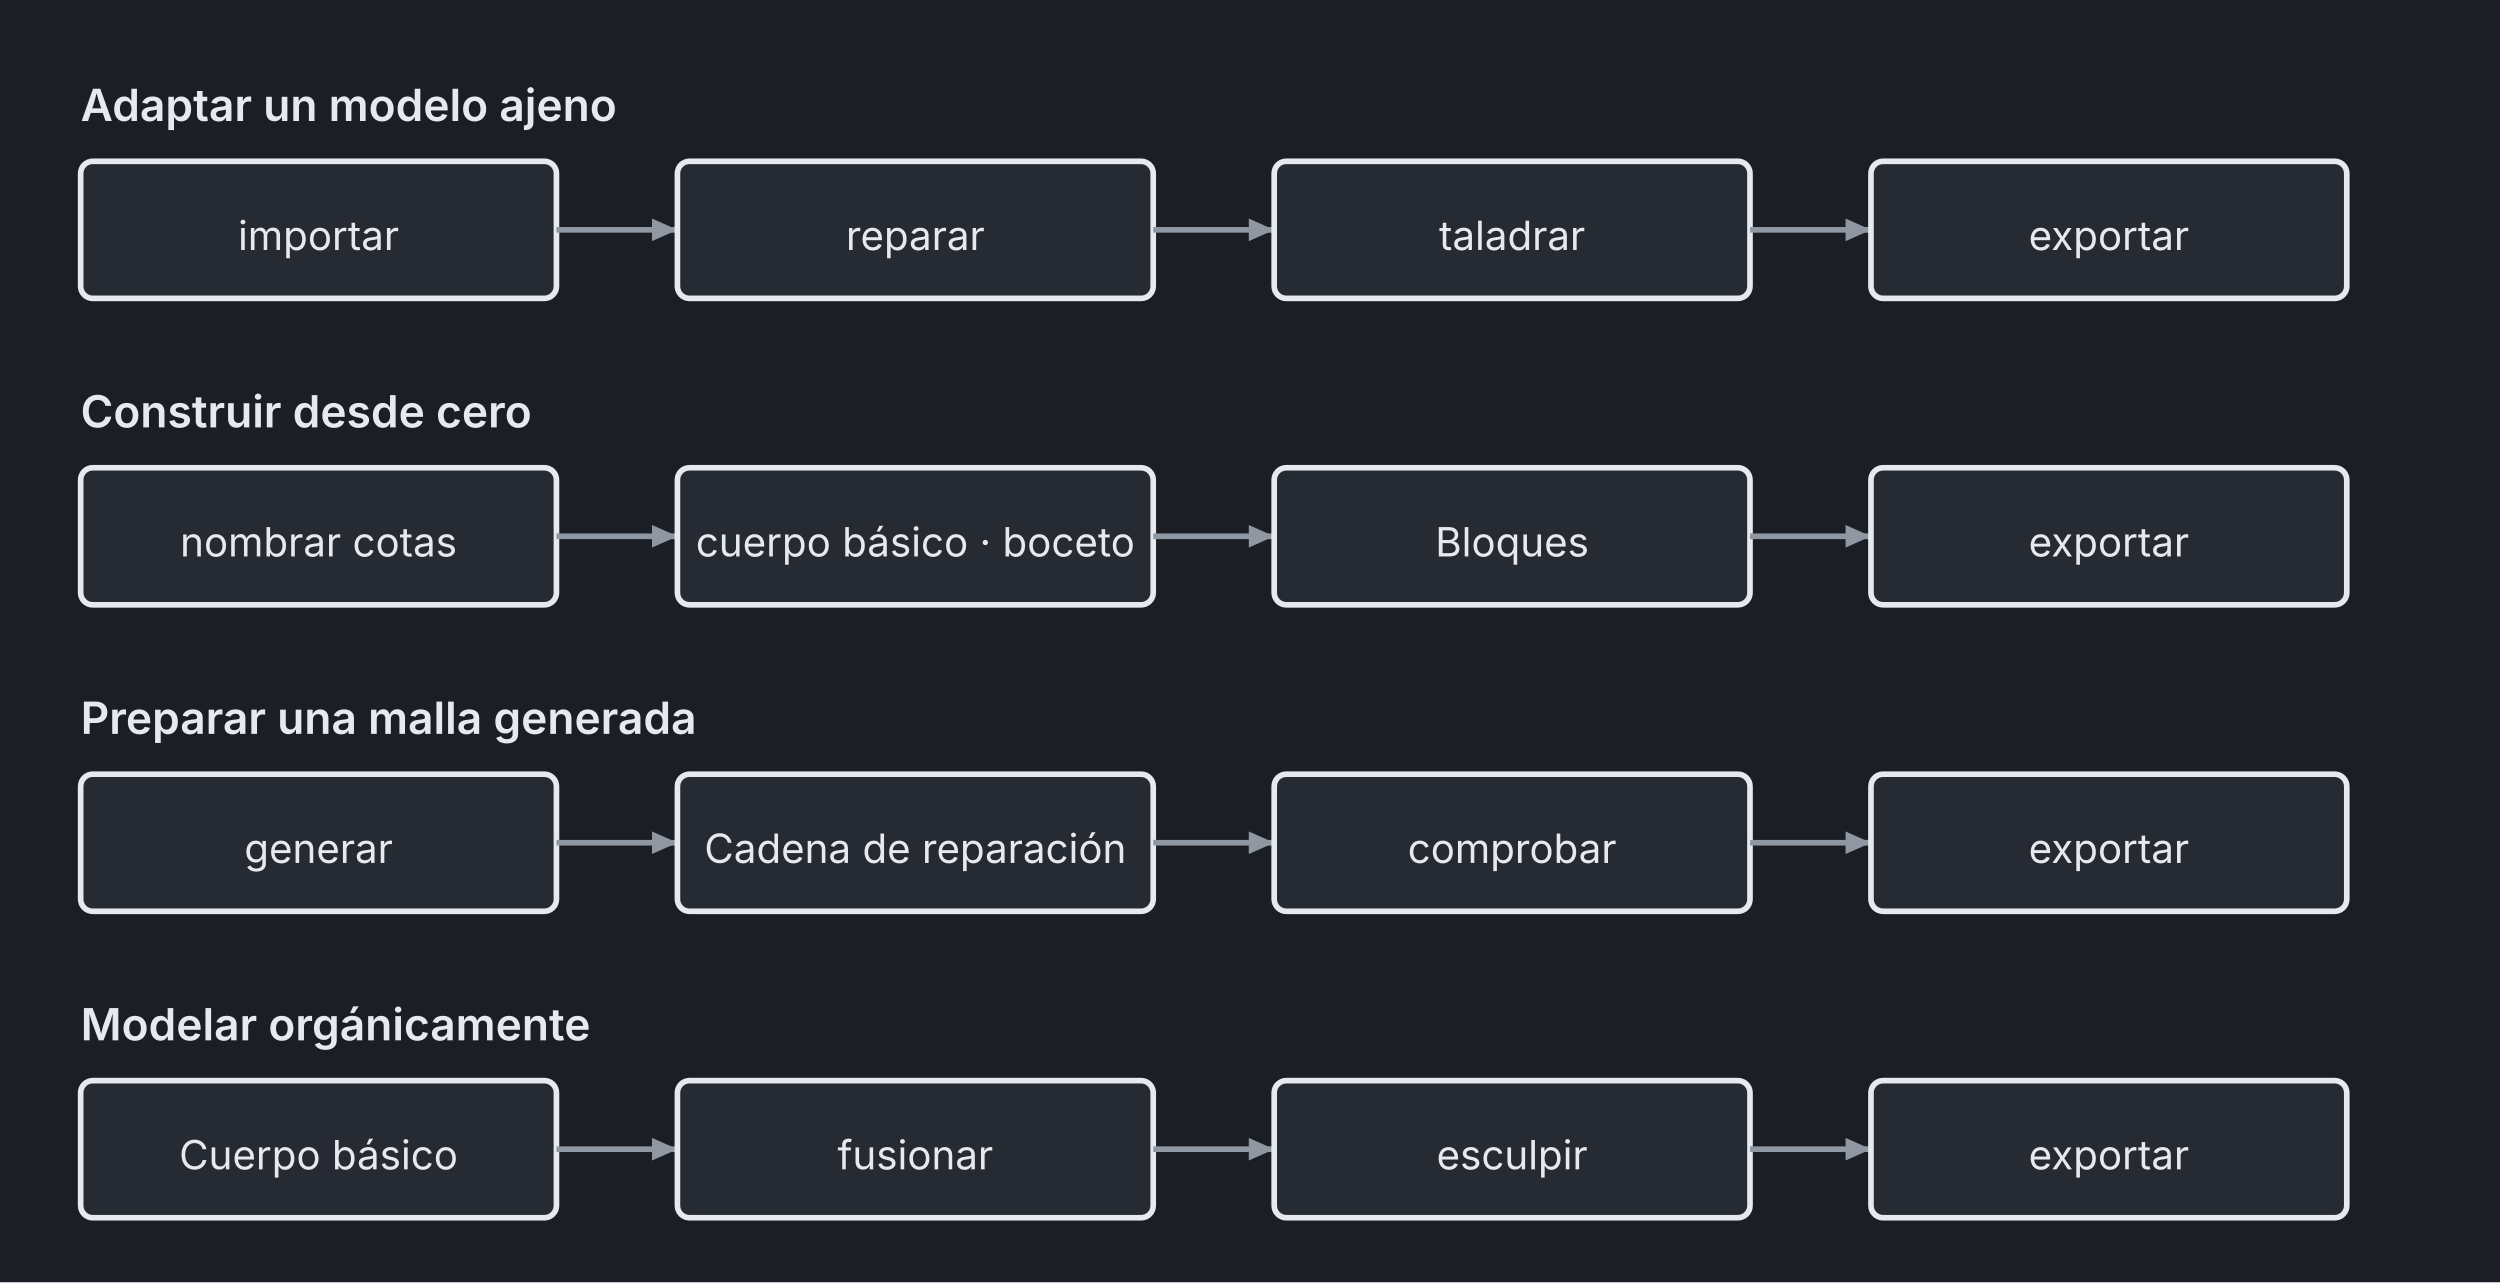
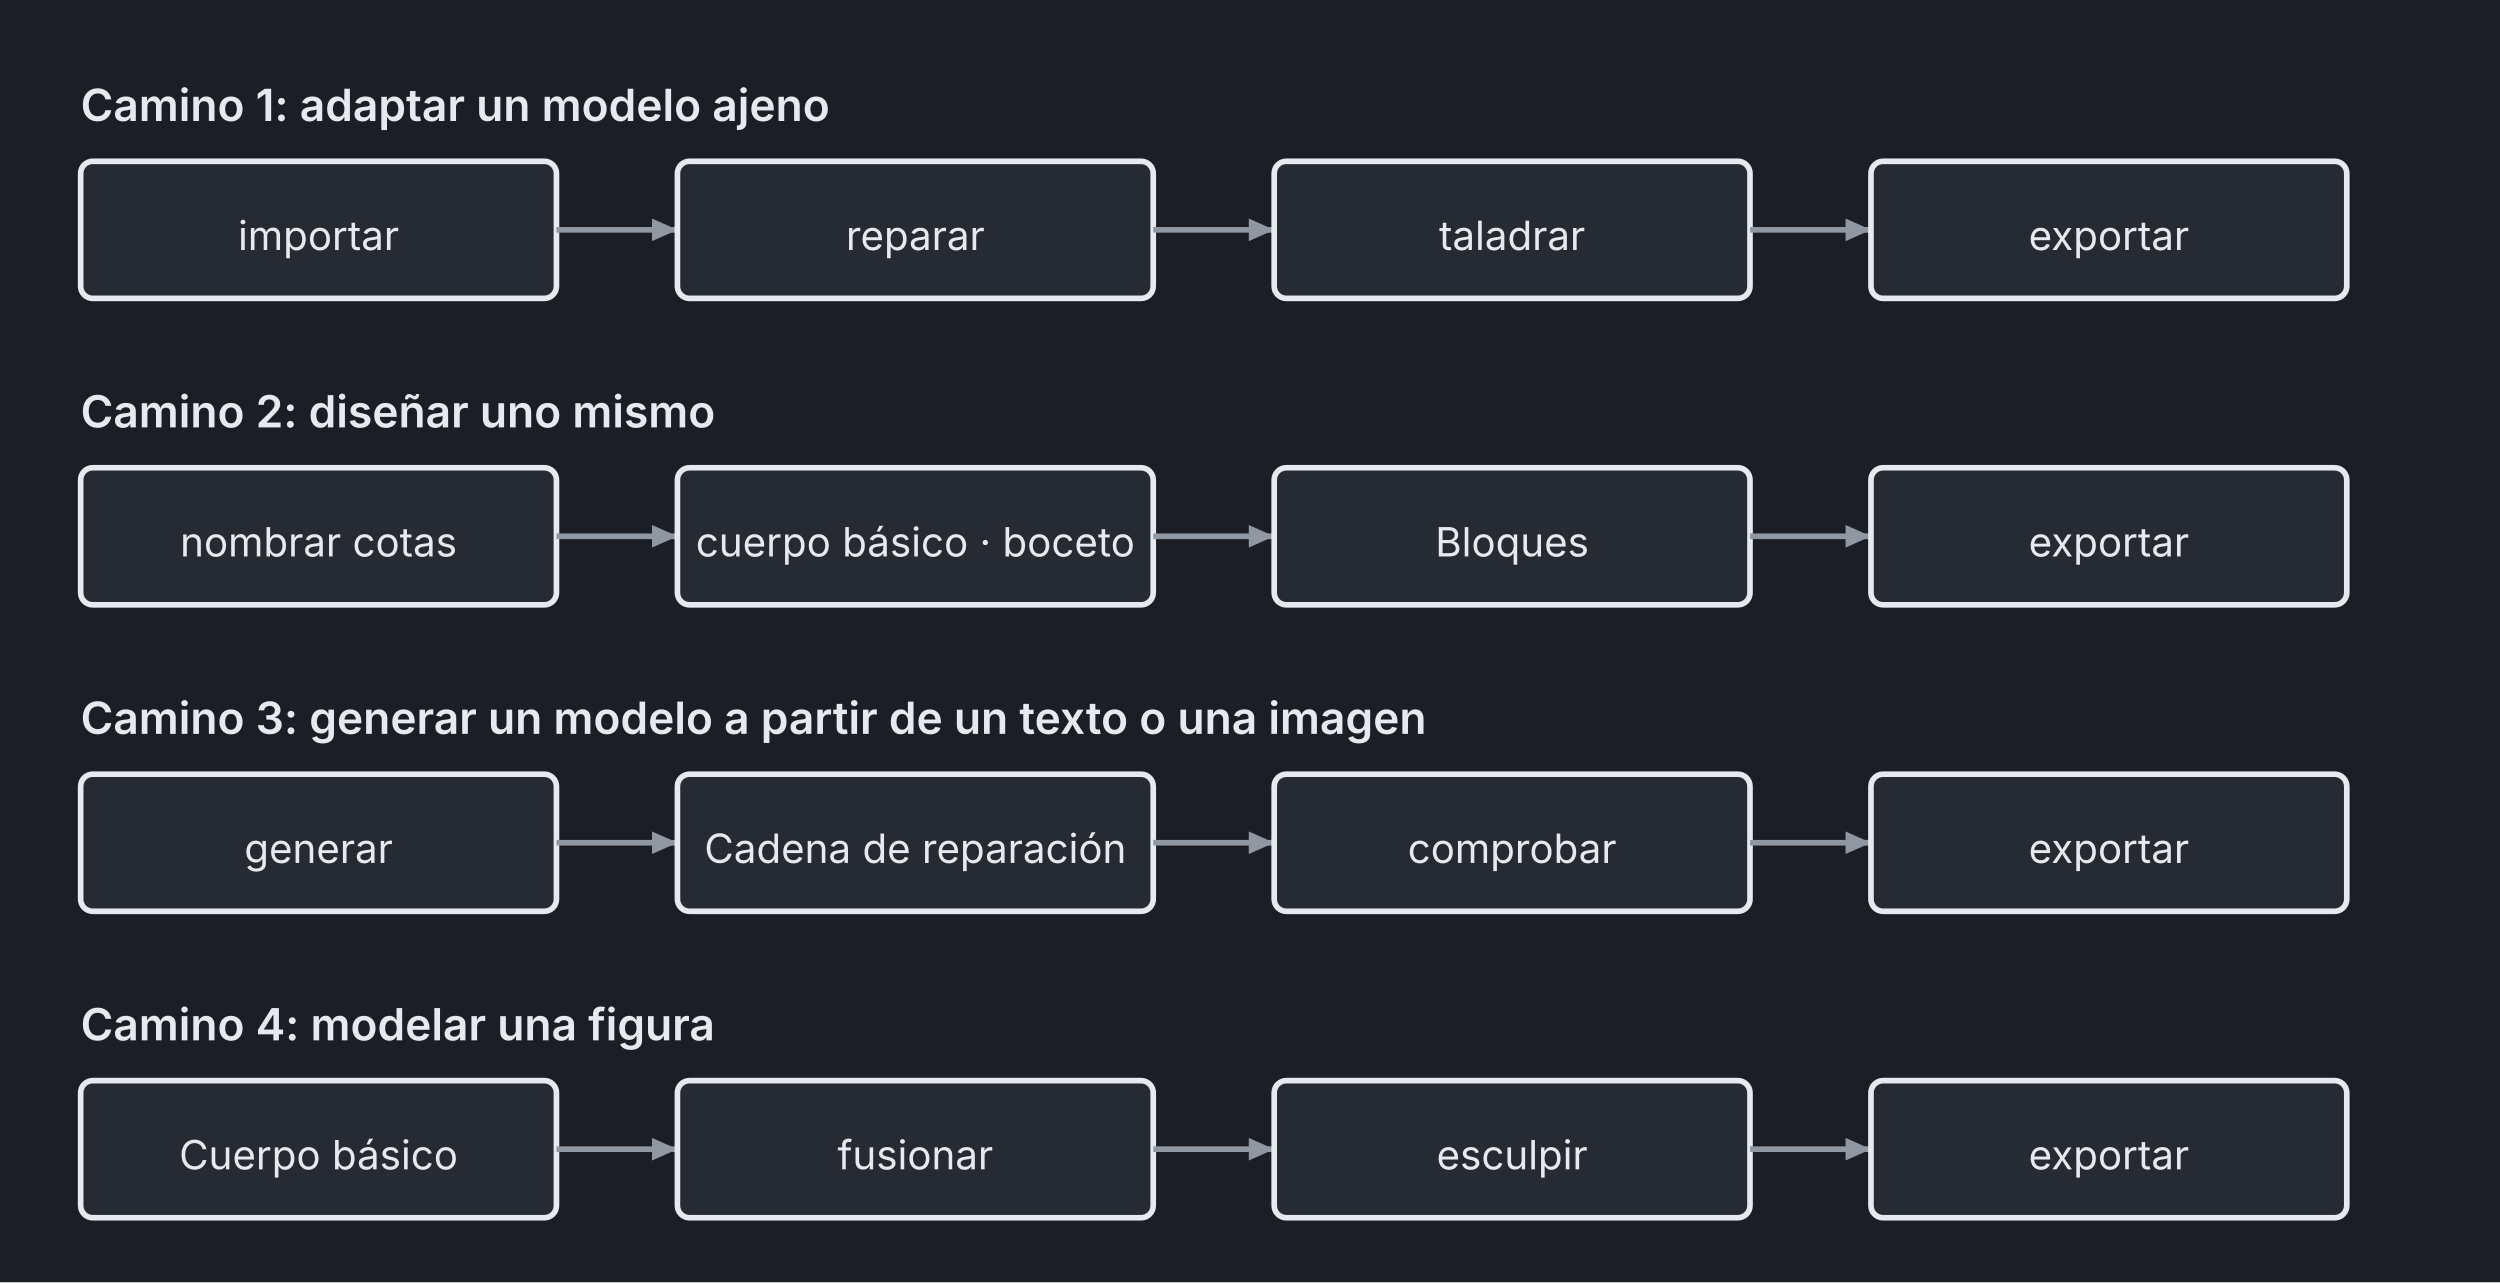
<svg xmlns="http://www.w3.org/2000/svg" viewBox="0 0 620 318" width="620" height="318">
  <defs>
    <marker id="arrow8f97a2" viewBox="0 0 10 10" refX="9" refY="5" markerWidth="5" markerHeight="5" orient="auto-start-reverse">
      <path d="M 0 1 L 9 5 L 0 9 z" fill="#8f97a2" />
    </marker>
  </defs>
  <rect x="0" y="0" width="620" height="318" fill="#1b1f25" />
-   <text x="20" y="30" fill="#e6e9ee" font-size="11" font-family="system-ui, -apple-system, Segoe UI, sans-serif" text-anchor="start" font-weight="600">Adaptar un modelo ajeno</text>
+   <text x="20" y="30" fill="#e6e9ee" font-size="11" font-family="system-ui, -apple-system, Segoe UI, sans-serif" text-anchor="start" font-weight="600">Camino 1: adaptar un modelo ajeno</text>
  <rect x="20" y="40" width="118" height="34" rx="3" fill="#262b33" stroke="#e6e9ee" stroke-width="1.4" />
  <text x="79" y="62" fill="#e6e9ee" font-size="10" font-family="system-ui, -apple-system, Segoe UI, sans-serif" text-anchor="middle">importar</text>
  <line x1="138" y1="57" x2="168" y2="57" stroke="#8f97a2" stroke-width="1.4" marker-end="url(#arrow8f97a2)" />
  <rect x="168" y="40" width="118" height="34" rx="3" fill="#262b33" stroke="#e6e9ee" stroke-width="1.4" />
  <text x="227" y="62" fill="#e6e9ee" font-size="10" font-family="system-ui, -apple-system, Segoe UI, sans-serif" text-anchor="middle">reparar</text>
  <line x1="286" y1="57" x2="316" y2="57" stroke="#8f97a2" stroke-width="1.4" marker-end="url(#arrow8f97a2)" />
  <rect x="316" y="40" width="118" height="34" rx="3" fill="#262b33" stroke="#e6e9ee" stroke-width="1.4" />
  <text x="375" y="62" fill="#e6e9ee" font-size="10" font-family="system-ui, -apple-system, Segoe UI, sans-serif" text-anchor="middle">taladrar</text>
  <line x1="434" y1="57" x2="464" y2="57" stroke="#8f97a2" stroke-width="1.4" marker-end="url(#arrow8f97a2)" />
  <rect x="464" y="40" width="118" height="34" rx="3" fill="#262b33" stroke="#e6e9ee" stroke-width="1.4" />
  <text x="523" y="62" fill="#e6e9ee" font-size="10" font-family="system-ui, -apple-system, Segoe UI, sans-serif" text-anchor="middle">exportar</text>
-   <text x="20" y="106" fill="#e6e9ee" font-size="11" font-family="system-ui, -apple-system, Segoe UI, sans-serif" text-anchor="start" font-weight="600">Construir desde cero</text>
+   <text x="20" y="106" fill="#e6e9ee" font-size="11" font-family="system-ui, -apple-system, Segoe UI, sans-serif" text-anchor="start" font-weight="600">Camino 2: diseñar uno mismo</text>
  <rect x="20" y="116" width="118" height="34" rx="3" fill="#262b33" stroke="#e6e9ee" stroke-width="1.4" />
  <text x="79" y="138" fill="#e6e9ee" font-size="10" font-family="system-ui, -apple-system, Segoe UI, sans-serif" text-anchor="middle">nombrar cotas</text>
  <line x1="138" y1="133" x2="168" y2="133" stroke="#8f97a2" stroke-width="1.4" marker-end="url(#arrow8f97a2)" />
  <rect x="168" y="116" width="118" height="34" rx="3" fill="#262b33" stroke="#e6e9ee" stroke-width="1.4" />
  <text x="227" y="138" fill="#e6e9ee" font-size="10" font-family="system-ui, -apple-system, Segoe UI, sans-serif" text-anchor="middle">cuerpo básico · boceto</text>
  <line x1="286" y1="133" x2="316" y2="133" stroke="#8f97a2" stroke-width="1.4" marker-end="url(#arrow8f97a2)" />
  <rect x="316" y="116" width="118" height="34" rx="3" fill="#262b33" stroke="#e6e9ee" stroke-width="1.4" />
  <text x="375" y="138" fill="#e6e9ee" font-size="10" font-family="system-ui, -apple-system, Segoe UI, sans-serif" text-anchor="middle">Bloques</text>
  <line x1="434" y1="133" x2="464" y2="133" stroke="#8f97a2" stroke-width="1.4" marker-end="url(#arrow8f97a2)" />
  <rect x="464" y="116" width="118" height="34" rx="3" fill="#262b33" stroke="#e6e9ee" stroke-width="1.4" />
  <text x="523" y="138" fill="#e6e9ee" font-size="10" font-family="system-ui, -apple-system, Segoe UI, sans-serif" text-anchor="middle">exportar</text>
-   <text x="20" y="182" fill="#e6e9ee" font-size="11" font-family="system-ui, -apple-system, Segoe UI, sans-serif" text-anchor="start" font-weight="600">Preparar una malla generada</text>
+   <text x="20" y="182" fill="#e6e9ee" font-size="11" font-family="system-ui, -apple-system, Segoe UI, sans-serif" text-anchor="start" font-weight="600">Camino 3: generar un modelo a partir de un texto o una imagen</text>
  <rect x="20" y="192" width="118" height="34" rx="3" fill="#262b33" stroke="#e6e9ee" stroke-width="1.4" />
  <text x="79" y="214" fill="#e6e9ee" font-size="10" font-family="system-ui, -apple-system, Segoe UI, sans-serif" text-anchor="middle">generar</text>
  <line x1="138" y1="209" x2="168" y2="209" stroke="#8f97a2" stroke-width="1.4" marker-end="url(#arrow8f97a2)" />
  <rect x="168" y="192" width="118" height="34" rx="3" fill="#262b33" stroke="#e6e9ee" stroke-width="1.4" />
  <text x="227" y="214" fill="#e6e9ee" font-size="10" font-family="system-ui, -apple-system, Segoe UI, sans-serif" text-anchor="middle">Cadena de reparación</text>
  <line x1="286" y1="209" x2="316" y2="209" stroke="#8f97a2" stroke-width="1.4" marker-end="url(#arrow8f97a2)" />
  <rect x="316" y="192" width="118" height="34" rx="3" fill="#262b33" stroke="#e6e9ee" stroke-width="1.4" />
  <text x="375" y="214" fill="#e6e9ee" font-size="10" font-family="system-ui, -apple-system, Segoe UI, sans-serif" text-anchor="middle">comprobar</text>
  <line x1="434" y1="209" x2="464" y2="209" stroke="#8f97a2" stroke-width="1.4" marker-end="url(#arrow8f97a2)" />
  <rect x="464" y="192" width="118" height="34" rx="3" fill="#262b33" stroke="#e6e9ee" stroke-width="1.4" />
  <text x="523" y="214" fill="#e6e9ee" font-size="10" font-family="system-ui, -apple-system, Segoe UI, sans-serif" text-anchor="middle">exportar</text>
-   <text x="20" y="258" fill="#e6e9ee" font-size="11" font-family="system-ui, -apple-system, Segoe UI, sans-serif" text-anchor="start" font-weight="600">Modelar orgánicamente</text>
+   <text x="20" y="258" fill="#e6e9ee" font-size="11" font-family="system-ui, -apple-system, Segoe UI, sans-serif" text-anchor="start" font-weight="600">Camino 4: modelar una figura</text>
  <rect x="20" y="268" width="118" height="34" rx="3" fill="#262b33" stroke="#e6e9ee" stroke-width="1.4" />
  <text x="79" y="290" fill="#e6e9ee" font-size="10" font-family="system-ui, -apple-system, Segoe UI, sans-serif" text-anchor="middle">Cuerpo básico</text>
  <line x1="138" y1="285" x2="168" y2="285" stroke="#8f97a2" stroke-width="1.4" marker-end="url(#arrow8f97a2)" />
  <rect x="168" y="268" width="118" height="34" rx="3" fill="#262b33" stroke="#e6e9ee" stroke-width="1.4" />
  <text x="227" y="290" fill="#e6e9ee" font-size="10" font-family="system-ui, -apple-system, Segoe UI, sans-serif" text-anchor="middle">fusionar</text>
  <line x1="286" y1="285" x2="316" y2="285" stroke="#8f97a2" stroke-width="1.4" marker-end="url(#arrow8f97a2)" />
  <rect x="316" y="268" width="118" height="34" rx="3" fill="#262b33" stroke="#e6e9ee" stroke-width="1.4" />
  <text x="375" y="290" fill="#e6e9ee" font-size="10" font-family="system-ui, -apple-system, Segoe UI, sans-serif" text-anchor="middle">esculpir</text>
  <line x1="434" y1="285" x2="464" y2="285" stroke="#8f97a2" stroke-width="1.4" marker-end="url(#arrow8f97a2)" />
  <rect x="464" y="268" width="118" height="34" rx="3" fill="#262b33" stroke="#e6e9ee" stroke-width="1.4" />
  <text x="523" y="290" fill="#e6e9ee" font-size="10" font-family="system-ui, -apple-system, Segoe UI, sans-serif" text-anchor="middle">exportar</text>
</svg>
